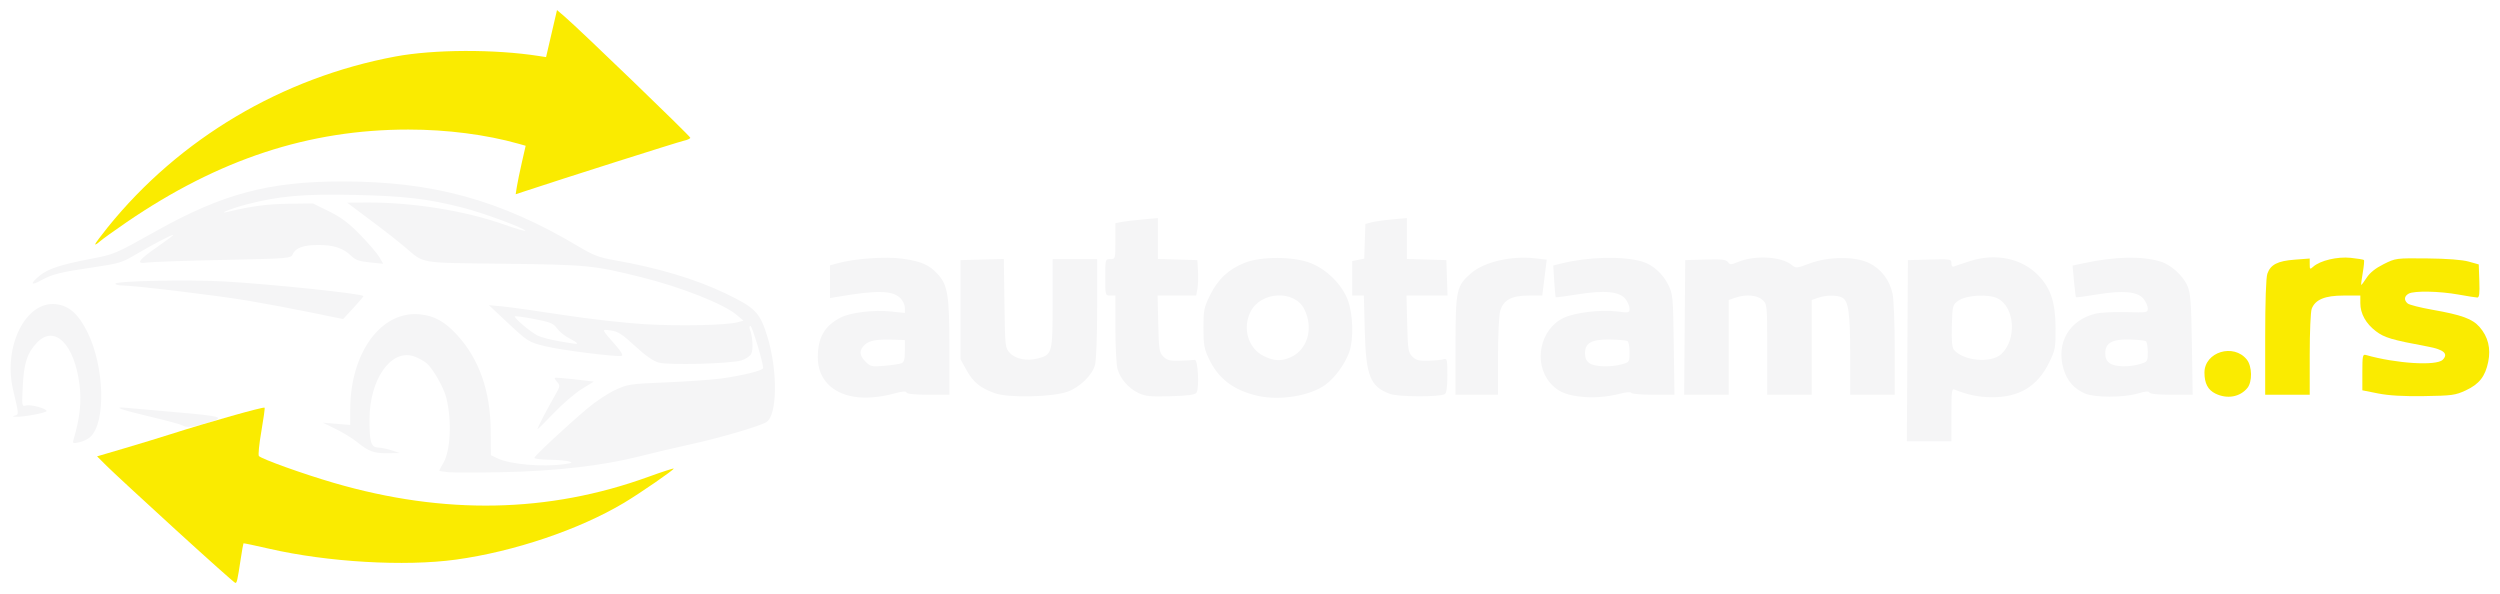
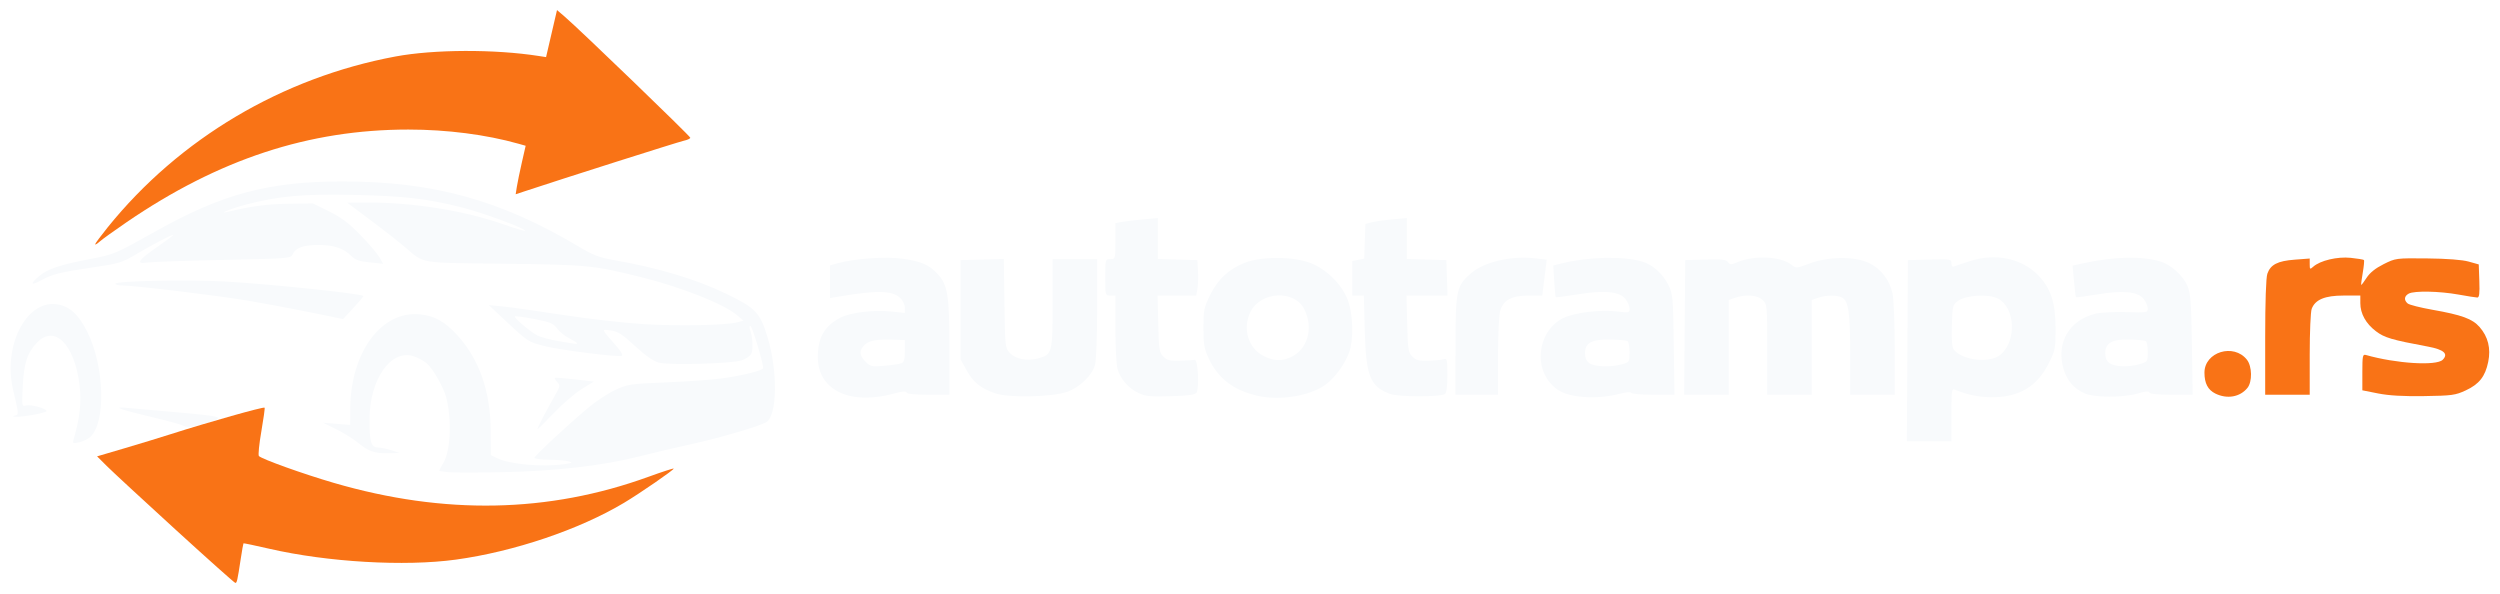
<svg xmlns="http://www.w3.org/2000/svg" width="1235" height="293" viewBox="0 0 1235 293" role="img" aria-labelledby="title desc">
-   <path id="car-and-wordmark" fill="#F5F5F6" fill-rule="evenodd" d="M221.750,233.285 C219.137,233.068 217.000,232.716 217.000,232.502 C217.000,232.289 217.904,230.583 219.008,228.711 C222.587,222.645 223.267,207.810 220.483,196.500 C219.265,191.550 213.862,182.062 210.788,179.475 C209.205,178.143 206.174,176.533 204.053,175.898 C192.965,172.576 182.624,187.525 182.539,207.000 C182.489,218.367 183.274,220.979 186.769,221.077 C188.271,221.119 191.300,221.747 193.500,222.472 L197.500,223.790 191.815,223.895 C184.927,224.022 182.083,223.022 176.629,218.552 C174.331,216.669 169.536,213.708 165.975,211.973 L159.500,208.817 166.250,209.371 L173.000,209.925 173.017,202.212 C173.081,174.137 188.386,153.315 207.509,155.289 C214.696,156.031 219.766,158.869 225.909,165.591 C236.725,177.425 242.275,193.261 242.413,212.679 L242.500,224.858 245.810,226.442 C251.999,229.402 268.006,230.803 278.610,229.313 C282.756,228.730 283.120,228.517 281.000,227.912 C279.625,227.520 275.238,227.155 271.250,227.100 C267.262,227.045 264.000,226.628 264.000,226.174 C264.000,225.243 279.931,210.403 290.418,201.567 C294.223,198.361 300.249,194.374 303.809,192.709 C310.020,189.802 311.043,189.648 329.088,188.895 C339.431,188.463 351.630,187.605 356.197,186.988 C366.849,185.548 377.000,183.023 377.000,181.813 C377.000,179.130 371.537,161.000 370.729,161.000 C370.210,161.000 370.080,161.767 370.440,162.705 C371.831,166.330 372.185,172.786 371.104,174.806 C370.484,175.965 368.294,177.424 366.238,178.050 C360.875,179.682 330.460,180.488 325.456,179.131 C322.716,178.388 318.920,175.738 313.691,170.920 C307.297,165.028 305.242,163.711 301.735,163.257 C296.937,162.634 296.748,162.104 304.465,170.943 C306.907,173.741 307.885,175.538 307.105,175.798 C305.041,176.486 276.990,172.954 269.352,171.044 C260.974,168.949 260.834,168.860 249.909,158.617 L241.500,150.733 248.500,151.406 C252.350,151.776 265.625,153.649 278.000,155.568 C290.375,157.487 308.375,159.538 318.000,160.125 C335.262,161.177 358.758,160.705 364.391,159.191 L367.281,158.415 363.891,155.544 C357.534,150.162 336.530,141.848 317.000,136.982 C293.233,131.062 290.327,130.776 249.000,130.287 C206.123,129.781 209.891,130.417 200.000,122.019 C196.975,119.451 190.639,114.458 185.919,110.925 C181.200,107.391 176.025,103.513 174.419,102.306 L171.500,100.111 181.500,100.056 C203.817,99.934 229.572,104.070 248.903,110.879 C254.997,113.025 259.755,114.412 259.475,113.960 C258.561,112.481 238.504,105.109 228.394,102.536 C211.207,98.162 199.789,96.827 174.972,96.288 C149.739,95.741 137.706,96.818 121.415,101.085 C114.217,102.971 106.678,106.061 113.000,104.534 C124.144,101.843 132.205,100.784 142.549,100.653 L154.597,100.500 162.549,104.425 C168.631,107.427 172.263,110.158 178.000,116.044 C182.125,120.276 186.354,125.217 187.397,127.023 L189.294,130.306 182.667,129.627 C177.461,129.094 175.497,128.406 173.510,126.419 C169.719,122.628 164.825,120.998 157.282,121.015 C149.837,121.031 145.992,122.425 144.576,125.621 C143.675,127.655 142.815,127.724 110.076,128.405 C91.609,128.789 74.753,129.372 72.617,129.701 C66.837,130.590 68.222,128.545 77.983,121.778 C82.567,118.600 86.006,116.000 85.626,116.000 C84.535,116.000 75.714,120.612 67.374,125.543 C60.259,129.749 58.824,130.189 46.123,132.055 C29.739,134.463 25.804,135.445 20.250,138.512 C15.094,141.359 14.716,140.204 19.510,136.252 C23.699,132.800 29.744,130.789 44.455,127.958 C56.618,125.616 56.548,125.646 77.173,114.104 C110.037,95.713 132.804,89.646 169.000,89.632 C213.826,89.615 247.090,98.741 285.512,121.601 C293.039,126.079 295.954,127.212 303.196,128.475 C324.950,132.269 343.610,137.845 358.500,145.003 C373.268,152.101 375.444,154.367 379.148,166.500 C384.256,183.231 383.999,205.015 378.652,208.475 C375.530,210.496 355.482,216.379 341.000,219.525 C334.125,221.018 322.650,223.725 315.500,225.540 C297.674,230.064 274.051,232.769 248.000,233.268 C236.175,233.495 224.363,233.503 221.750,233.285Z M285.000,169.520 C285.000,169.257 283.238,168.142 281.084,167.043 C278.931,165.944 276.258,163.767 275.146,162.204 C273.397,159.749 271.883,159.125 263.973,157.603 C258.941,156.635 254.617,156.050 254.364,156.303 C253.730,156.937 261.842,163.826 265.439,165.709 C267.056,166.555 271.781,167.820 275.939,168.521 C285.566,170.143 285.000,170.081 285.000,169.520Z M36.407,216.861 C39.492,206.428 40.338,198.475 39.267,189.989 C36.734,169.924 26.916,160.219 18.287,169.250 C13.465,174.296 11.821,179.306 11.252,190.690 C10.747,200.808 10.759,200.876 12.945,200.304 C15.277,199.694 23.000,201.809 23.000,203.057 C23.000,203.906 11.525,206.057 7.918,205.884 C6.063,205.795 5.931,205.657 7.350,205.291 C9.369,204.771 9.386,205.024 6.457,192.500 C1.450,171.091 12.730,148.582 27.625,150.261 C34.113,150.993 38.724,155.083 43.191,164.073 C51.641,181.079 52.400,208.706 44.613,215.847 C43.451,216.912 40.972,218.108 39.104,218.504 C35.883,219.186 35.744,219.101 36.407,216.861Z M942.240,173.250 L942.500,128.500 953.250,128.216 C963.621,127.942 964.000,128.007 964.000,130.050 C964.000,131.356 964.478,131.966 965.250,131.642 C965.938,131.354 969.593,130.131 973.373,128.924 C985.884,124.931 998.778,127.647 1006.863,135.978 C1013.092,142.396 1015.383,149.348 1015.447,162.021 C1015.497,171.950 1015.315,172.918 1012.208,179.229 C1006.405,191.017 997.307,196.408 983.506,196.235 C977.358,196.158 971.635,194.959 965.750,192.513 C964.135,191.842 964.000,192.800 964.000,204.893 L964.000,218.000 952.990,218.000 L941.979,218.000 942.240,173.250Z M988.615,174.937 C996.364,167.791 995.383,151.835 986.927,147.462 C982.367,145.104 971.117,145.777 967.282,148.636 C964.595,150.639 964.490,151.060 964.214,160.959 C964.012,168.204 964.305,171.664 965.214,172.762 C969.807,178.314 983.568,179.592 988.615,174.937Z M268.447,205.750 C270.262,202.312 272.908,197.488 274.328,195.029 C276.721,190.887 276.792,190.427 275.295,188.773 C274.406,187.791 273.864,186.836 274.089,186.651 C274.315,186.466 278.742,186.806 283.926,187.407 L293.352,188.500 287.357,192.200 C284.059,194.235 277.900,199.522 273.670,203.950 C269.440,208.377 265.792,212.000 265.564,212.000 C265.335,212.000 266.633,209.188 268.447,205.750Z M90.000,210.090 C89.175,209.623 82.425,207.798 75.000,206.034 C59.228,202.288 55.104,200.784 62.500,201.475 C65.250,201.732 76.050,202.688 86.500,203.598 C110.429,205.684 111.675,206.098 102.392,208.874 C94.709,211.172 92.325,211.406 90.000,210.090Z M421.770,195.968 C410.637,194.094 404.000,186.854 404.000,176.586 C404.000,166.732 407.284,160.985 415.261,156.882 C420.160,154.363 431.745,152.972 440.250,153.882 L447.000,154.604 447.000,151.976 C447.000,150.513 445.961,148.373 444.655,147.146 C440.715,143.445 433.050,143.314 413.750,146.619 L410.000,147.262 410.000,139.178 L410.000,131.094 413.750,130.059 C422.294,127.699 437.580,126.629 445.909,127.807 C455.089,129.105 459.044,130.833 463.183,135.354 C468.203,140.837 469.000,145.815 469.000,171.682 L469.000,195.000 458.583,195.000 C451.944,195.000 448.035,194.604 447.803,193.908 C447.550,193.150 445.767,193.277 441.969,194.324 C434.615,196.351 427.489,196.931 421.770,195.968Z M445.250,179.465 C446.616,178.935 447.000,177.604 447.000,173.393 L447.000,168.000 442.250,167.825 C433.373,167.498 429.553,168.117 427.250,170.258 C424.305,172.995 424.406,175.497 427.592,178.683 C430.007,181.098 430.638,181.236 436.842,180.710 C440.504,180.399 444.288,179.839 445.250,179.465Z M621.389,195.557 C609.433,192.868 601.794,187.054 597.120,177.086 C594.868,172.285 594.500,170.163 594.500,161.979 C594.500,153.233 594.768,151.913 597.792,145.771 C601.663,137.907 606.988,132.946 614.921,129.811 C623.098,126.579 639.075,126.651 647.469,129.957 C655.489,133.115 662.945,140.565 665.846,148.319 C668.429,155.220 668.764,167.582 666.540,173.885 C664.445,179.825 659.468,186.648 654.727,190.083 C647.119,195.594 632.342,198.020 621.389,195.557Z M637.282,176.629 C645.910,172.953 649.074,162.179 644.309,152.706 C639.463,143.073 622.838,143.896 617.752,154.020 C613.697,162.090 616.535,171.904 624.036,175.750 C629.077,178.335 632.712,178.576 637.282,176.629Z M779.776,195.831 C772.883,194.925 769.099,193.095 765.658,189.005 C757.376,179.162 760.813,162.658 772.302,157.096 C777.830,154.420 790.649,152.850 798.750,153.856 C804.744,154.601 805.000,154.544 805.000,152.451 C805.000,151.251 804.092,149.115 802.982,147.705 C800.056,143.985 792.519,143.262 779.229,145.428 C773.490,146.363 768.673,146.987 768.523,146.814 C768.374,146.641 768.040,143.048 767.781,138.830 L767.311,131.159 771.405,130.139 C784.657,126.839 801.739,126.437 811.194,129.202 C816.405,130.727 821.427,135.199 824.160,140.749 C826.388,145.273 826.516,146.682 826.840,170.250 L827.179,195.000 816.673,195.000 C810.894,195.000 806.017,194.583 805.833,194.074 C805.639,193.534 803.415,193.685 800.500,194.437 C793.513,196.239 786.478,196.712 779.776,195.831Z M801.250,179.947 C804.931,178.925 805.000,178.815 805.000,174.012 C805.000,171.320 804.545,168.837 803.989,168.493 C803.433,168.150 799.671,167.805 795.628,167.728 C786.357,167.551 783.000,169.342 783.000,174.466 C783.000,176.867 783.662,178.351 785.223,179.443 C787.792,181.243 795.689,181.492 801.250,179.947Z M491.479,194.256 C484.243,191.671 480.793,188.860 477.449,182.824 L474.500,177.500 474.500,153.000 L474.500,128.500 485.196,128.217 L495.891,127.933 496.196,149.888 C496.494,171.381 496.550,171.896 498.859,174.352 C501.748,177.425 507.394,178.509 512.851,177.040 C519.798,175.170 520.000,174.399 520.000,149.777 L520.000,128.000 531.000,128.000 L542.000,128.000 541.994,152.250 C541.991,166.236 541.540,178.115 540.929,180.315 C539.524,185.377 533.443,191.295 527.393,193.490 C519.960,196.186 498.183,196.650 491.479,194.256Z M562.459,194.183 C557.501,191.854 553.417,187.163 552.044,182.219 C551.476,180.174 551.009,171.188 551.006,162.250 L551.000,146.000 548.500,146.000 C546.019,146.000 546.000,145.933 546.000,137.000 C546.000,128.067 546.019,128.000 548.500,128.000 C550.979,128.000 551.000,127.925 551.000,119.125 L551.000,110.250 553.847,109.681 C555.413,109.367 560.138,108.799 564.347,108.418 L572.000,107.724 572.000,117.826 L572.000,127.928 581.750,128.214 L591.500,128.500 591.813,134.000 C591.985,137.025 591.852,140.963 591.517,142.750 L590.909,146.000 581.379,146.000 L571.849,146.000 572.174,159.975 C572.474,172.823 572.678,174.128 574.708,176.155 C576.542,177.987 577.931,178.332 582.913,178.195 C586.212,178.104 589.493,177.911 590.205,177.765 C591.782,177.442 592.550,191.671 591.078,193.943 C590.374,195.030 587.232,195.471 578.322,195.733 C568.315,196.027 565.879,195.789 562.459,194.183Z M686.684,194.604 C676.838,190.956 674.777,185.782 674.194,163.250 L673.748,146.000 670.874,146.000 L668.000,146.000 668.000,137.475 L668.000,128.950 670.963,128.357 L673.926,127.765 674.213,119.202 L674.500,110.639 677.500,109.839 C679.150,109.399 683.763,108.743 687.750,108.381 L695.000,107.724 695.000,117.826 L695.000,127.928 704.750,128.214 L714.500,128.500 714.789,137.250 L715.078,146.000 704.943,146.000 L694.808,146.000 695.154,159.974 C695.472,172.800 695.681,174.128 697.706,176.151 C699.508,177.952 700.948,178.328 705.577,178.207 C708.694,178.125 712.089,177.789 713.122,177.461 C714.859,176.910 715.000,177.504 715.000,185.374 C715.000,191.090 714.590,194.143 713.750,194.676 C711.391,196.175 690.776,196.120 686.684,194.604Z M1030.000,194.406 C1024.513,192.029 1021.077,188.073 1019.356,182.152 C1015.656,169.426 1022.152,158.184 1035.050,154.990 C1037.552,154.370 1044.416,154.007 1050.302,154.182 C1060.633,154.489 1061.004,154.427 1061.002,152.385 C1061.001,151.222 1060.092,149.115 1058.982,147.705 C1056.084,144.020 1048.796,143.312 1035.927,145.464 C1030.368,146.393 1025.690,147.006 1025.532,146.827 C1025.373,146.647 1024.929,143.057 1024.546,138.849 L1023.848,131.198 1029.174,130.055 C1044.818,126.698 1057.925,126.399 1067.236,129.189 C1072.454,130.752 1078.409,136.122 1080.587,141.227 C1082.145,144.878 1082.466,149.104 1082.795,170.250 L1083.179,195.000 1072.673,195.000 C1065.905,195.000 1062.036,194.608 1061.799,193.897 C1061.544,193.131 1059.784,193.283 1056.034,194.397 C1049.084,196.461 1034.756,196.466 1030.000,194.406Z M1057.134,179.842 C1060.922,178.707 1061.000,178.587 1061.000,173.901 C1061.000,171.270 1060.566,168.850 1060.036,168.522 C1059.506,168.195 1055.994,167.834 1052.232,167.720 C1043.489,167.456 1040.000,169.380 1040.000,174.466 C1040.000,176.867 1040.662,178.351 1042.223,179.443 C1044.849,181.283 1051.712,181.466 1057.134,179.842Z M719.022,170.750 C719.047,143.104 719.469,141.178 726.903,134.815 C733.229,129.400 746.597,126.289 757.997,127.579 L764.082,128.268 763.541,132.634 C763.244,135.035 762.747,139.025 762.439,141.500 L761.877,146.000 755.189,146.004 C746.686,146.008 742.581,148.245 741.067,153.698 C740.486,155.789 740.009,165.938 740.006,176.250 L740.000,195.000 729.500,195.000 L719.000,195.000 719.022,170.750Z M832.237,161.750 L832.500,128.500 842.485,128.211 C850.570,127.977 852.685,128.216 853.599,129.467 C854.618,130.859 855.094,130.859 858.439,129.461 C866.784,125.974 879.878,126.651 885.047,130.837 C887.220,132.596 887.475,132.577 893.892,130.174 C903.272,126.660 916.413,126.562 923.361,129.953 C929.278,132.840 933.478,138.341 934.928,145.100 C935.518,147.849 936.000,160.201 936.000,172.549 L936.000,195.000 925.000,195.000 L914.000,195.000 913.994,175.250 C913.989,154.566 913.162,148.692 910.022,147.012 C907.542,145.685 902.089,145.724 898.149,147.098 L895.000,148.196 895.000,171.598 L895.000,195.000 884.000,195.000 L873.000,195.000 873.000,172.674 C873.000,150.631 872.971,150.321 870.686,148.174 C868.082,145.729 862.378,145.275 857.149,147.098 L854.000,148.196 854.000,171.598 L854.000,195.000 842.987,195.000 L831.973,195.000 832.237,161.750Z M153.500,154.340 C144.700,152.536 130.750,149.920 122.500,148.526 C107.527,145.997 66.404,141.033 60.250,141.011 C58.462,141.005 57.000,140.619 57.000,140.154 C57.000,138.775 93.176,138.037 111.000,139.053 C133.905,140.358 178.433,145.020 179.539,146.229 C179.676,146.378 177.473,149.002 174.644,152.060 L169.500,157.619 153.500,154.340Z" />
-   <path id="swap-arrows-and-domain" fill="#FAEB00" fill-rule="evenodd" d="M86.500,261.431 C70.550,246.869 55.353,232.813 52.729,230.195 L47.959,225.435 61.229,221.528 C68.528,219.380 79.000,216.185 84.500,214.428 C102.813,208.580 130.186,200.853 130.715,201.382 C130.916,201.582 130.190,206.866 129.102,213.123 C128.015,219.380 127.470,224.851 127.892,225.279 C129.427,226.840 149.879,234.167 164.971,238.564 C219.507,254.450 270.973,253.450 320.316,235.546 C327.000,233.120 332.620,231.286 332.804,231.471 C333.240,231.907 316.284,243.604 308.271,248.395 C286.153,261.619 253.910,272.511 225.216,276.451 C199.919,279.924 161.788,277.701 133.000,271.074 C126.125,269.492 120.401,268.289 120.281,268.401 C120.160,268.514 119.551,271.957 118.928,276.053 C117.262,286.996 117.034,288.005 116.231,287.953 C115.829,287.928 102.450,275.993 86.500,261.431Z M1094.383,194.417 C1090.699,192.599 1089.000,189.339 1089.000,184.088 C1089.000,173.830 1103.473,169.429 1109.984,177.707 C1112.561,180.983 1112.694,188.588 1110.228,191.633 C1106.562,196.159 1100.185,197.279 1094.383,194.417Z M1174.750,194.359 L1167.000,192.817 1167.000,183.841 C1167.000,175.770 1167.176,174.915 1168.750,175.363 C1183.673,179.611 1203.555,180.852 1206.690,177.731 C1209.644,174.789 1207.289,172.684 1199.402,171.215 C1181.508,167.883 1177.932,166.830 1173.733,163.651 C1168.740,159.871 1166.004,154.951 1166.002,149.750 L1166.000,146.000 1157.750,146.004 C1148.477,146.008 1143.715,147.988 1141.975,152.566 C1141.439,153.976 1141.000,164.101 1141.000,175.065 L1141.000,195.000 1130.000,195.000 L1119.000,195.000 1119.000,166.649 C1119.000,149.012 1119.406,137.133 1120.075,135.215 C1121.647,130.705 1125.140,128.911 1133.593,128.271 L1141.000,127.711 1141.000,130.511 C1141.000,133.106 1141.127,133.196 1142.750,131.745 C1146.154,128.702 1154.681,126.682 1161.232,127.366 C1164.590,127.717 1167.536,128.203 1167.778,128.445 C1168.020,128.687 1167.764,131.499 1167.209,134.693 C1166.654,137.887 1166.305,140.612 1166.433,140.749 C1166.561,140.887 1167.753,139.312 1169.083,137.249 C1170.703,134.737 1173.479,132.510 1177.500,130.500 C1183.448,127.526 1183.635,127.501 1199.000,127.658 C1208.803,127.758 1216.338,128.332 1219.500,129.220 L1224.500,130.625 1224.790,138.813 C1225.010,144.990 1224.764,146.995 1223.790,146.980 C1223.081,146.970 1218.900,146.310 1214.500,145.515 C1205.077,143.813 1192.672,143.570 1189.934,145.035 C1187.650,146.258 1187.437,148.288 1189.422,149.935 C1190.203,150.584 1195.630,151.962 1201.480,152.997 C1216.177,155.596 1221.337,157.480 1224.911,161.552 C1229.113,166.337 1230.544,172.119 1229.177,178.780 C1227.696,185.993 1224.716,189.776 1218.091,192.853 C1212.952,195.240 1211.287,195.468 1197.500,195.675 C1187.172,195.831 1180.086,195.421 1174.750,194.359Z M47.000,120.664 C47.000,120.288 49.812,116.497 53.249,112.240 C88.585,68.469 139.323,38.358 195.350,27.909 C214.392,24.358 244.286,24.249 266.127,27.651 L269.754,28.216 272.457,16.592 L275.161,4.968 278.975,8.234 C286.297,14.502 341.000,67.252 341.000,68.043 C341.000,68.482 339.538,69.155 337.750,69.538 C335.154,70.094 278.184,88.190 259.121,94.514 L254.741,95.967 255.329,92.233 C255.653,90.180 256.763,84.789 257.797,80.252 L259.677,72.005 256.089,70.992 C240.163,66.496 220.758,64.000 201.737,64.000 C152.602,64.000 108.069,78.647 62.500,109.797 C56.450,113.932 50.487,118.223 49.250,119.332 C48.013,120.441 47.000,121.041 47.000,120.664Z" />
+   <path id="car-and-wordmark" fill="#F8FAFC" fill-rule="evenodd" d="M221.750,233.285 C219.137,233.068 217.000,232.716 217.000,232.502 C217.000,232.289 217.904,230.583 219.008,228.711 C222.587,222.645 223.267,207.810 220.483,196.500 C219.265,191.550 213.862,182.062 210.788,179.475 C209.205,178.143 206.174,176.533 204.053,175.898 C192.965,172.576 182.624,187.525 182.539,207.000 C182.489,218.367 183.274,220.979 186.769,221.077 C188.271,221.119 191.300,221.747 193.500,222.472 L197.500,223.790 191.815,223.895 C184.927,224.022 182.083,223.022 176.629,218.552 C174.331,216.669 169.536,213.708 165.975,211.973 L159.500,208.817 166.250,209.371 L173.000,209.925 173.017,202.212 C173.081,174.137 188.386,153.315 207.509,155.289 C214.696,156.031 219.766,158.869 225.909,165.591 C236.725,177.425 242.275,193.261 242.413,212.679 L242.500,224.858 245.810,226.442 C251.999,229.402 268.006,230.803 278.610,229.313 C282.756,228.730 283.120,228.517 281.000,227.912 C279.625,227.520 275.238,227.155 271.250,227.100 C267.262,227.045 264.000,226.628 264.000,226.174 C264.000,225.243 279.931,210.403 290.418,201.567 C294.223,198.361 300.249,194.374 303.809,192.709 C310.020,189.802 311.043,189.648 329.088,188.895 C339.431,188.463 351.630,187.605 356.197,186.988 C366.849,185.548 377.000,183.023 377.000,181.813 C377.000,179.130 371.537,161.000 370.729,161.000 C370.210,161.000 370.080,161.767 370.440,162.705 C371.831,166.330 372.185,172.786 371.104,174.806 C370.484,175.965 368.294,177.424 366.238,178.050 C360.875,179.682 330.460,180.488 325.456,179.131 C322.716,178.388 318.920,175.738 313.691,170.920 C307.297,165.028 305.242,163.711 301.735,163.257 C296.937,162.634 296.748,162.104 304.465,170.943 C306.907,173.741 307.885,175.538 307.105,175.798 C305.041,176.486 276.990,172.954 269.352,171.044 C260.974,168.949 260.834,168.860 249.909,158.617 L241.500,150.733 248.500,151.406 C252.350,151.776 265.625,153.649 278.000,155.568 C290.375,157.487 308.375,159.538 318.000,160.125 C335.262,161.177 358.758,160.705 364.391,159.191 L367.281,158.415 363.891,155.544 C357.534,150.162 336.530,141.848 317.000,136.982 C293.233,131.062 290.327,130.776 249.000,130.287 C206.123,129.781 209.891,130.417 200.000,122.019 C196.975,119.451 190.639,114.458 185.919,110.925 C181.200,107.391 176.025,103.513 174.419,102.306 L171.500,100.111 181.500,100.056 C203.817,99.934 229.572,104.070 248.903,110.879 C254.997,113.025 259.755,114.412 259.475,113.960 C258.561,112.481 238.504,105.109 228.394,102.536 C211.207,98.162 199.789,96.827 174.972,96.288 C149.739,95.741 137.706,96.818 121.415,101.085 C114.217,102.971 106.678,106.061 113.000,104.534 C124.144,101.843 132.205,100.784 142.549,100.653 L154.597,100.500 162.549,104.425 C168.631,107.427 172.263,110.158 178.000,116.044 C182.125,120.276 186.354,125.217 187.397,127.023 L189.294,130.306 182.667,129.627 C177.461,129.094 175.497,128.406 173.510,126.419 C169.719,122.628 164.825,120.998 157.282,121.015 C149.837,121.031 145.992,122.425 144.576,125.621 C143.675,127.655 142.815,127.724 110.076,128.405 C91.609,128.789 74.753,129.372 72.617,129.701 C66.837,130.590 68.222,128.545 77.983,121.778 C82.567,118.600 86.006,116.000 85.626,116.000 C84.535,116.000 75.714,120.612 67.374,125.543 C60.259,129.749 58.824,130.189 46.123,132.055 C29.739,134.463 25.804,135.445 20.250,138.512 C15.094,141.359 14.716,140.204 19.510,136.252 C23.699,132.800 29.744,130.789 44.455,127.958 C56.618,125.616 56.548,125.646 77.173,114.104 C110.037,95.713 132.804,89.646 169.000,89.632 C213.826,89.615 247.090,98.741 285.512,121.601 C293.039,126.079 295.954,127.212 303.196,128.475 C324.950,132.269 343.610,137.845 358.500,145.003 C373.268,152.101 375.444,154.367 379.148,166.500 C384.256,183.231 383.999,205.015 378.652,208.475 C375.530,210.496 355.482,216.379 341.000,219.525 C334.125,221.018 322.650,223.725 315.500,225.540 C297.674,230.064 274.051,232.769 248.000,233.268 C236.175,233.495 224.363,233.503 221.750,233.285Z M285.000,169.520 C285.000,169.257 283.238,168.142 281.084,167.043 C278.931,165.944 276.258,163.767 275.146,162.204 C273.397,159.749 271.883,159.125 263.973,157.603 C258.941,156.635 254.617,156.050 254.364,156.303 C253.730,156.937 261.842,163.826 265.439,165.709 C267.056,166.555 271.781,167.820 275.939,168.521 C285.566,170.143 285.000,170.081 285.000,169.520Z M36.407,216.861 C39.492,206.428 40.338,198.475 39.267,189.989 C36.734,169.924 26.916,160.219 18.287,169.250 C13.465,174.296 11.821,179.306 11.252,190.690 C10.747,200.808 10.759,200.876 12.945,200.304 C15.277,199.694 23.000,201.809 23.000,203.057 C23.000,203.906 11.525,206.057 7.918,205.884 C6.063,205.795 5.931,205.657 7.350,205.291 C9.369,204.771 9.386,205.024 6.457,192.500 C1.450,171.091 12.730,148.582 27.625,150.261 C34.113,150.993 38.724,155.083 43.191,164.073 C51.641,181.079 52.400,208.706 44.613,215.847 C43.451,216.912 40.972,218.108 39.104,218.504 C35.883,219.186 35.744,219.101 36.407,216.861Z M942.240,173.250 L942.500,128.500 953.250,128.216 C963.621,127.942 964.000,128.007 964.000,130.050 C964.000,131.356 964.478,131.966 965.250,131.642 C965.938,131.354 969.593,130.131 973.373,128.924 C985.884,124.931 998.778,127.647 1006.863,135.978 C1013.092,142.396 1015.383,149.348 1015.447,162.021 C1015.497,171.950 1015.315,172.918 1012.208,179.229 C1006.405,191.017 997.307,196.408 983.506,196.235 C977.358,196.158 971.635,194.959 965.750,192.513 C964.135,191.842 964.000,192.800 964.000,204.893 L964.000,218.000 952.990,218.000 L941.979,218.000 942.240,173.250Z M988.615,174.937 C996.364,167.791 995.383,151.835 986.927,147.462 C982.367,145.104 971.117,145.777 967.282,148.636 C964.595,150.639 964.490,151.060 964.214,160.959 C964.012,168.204 964.305,171.664 965.214,172.762 C969.807,178.314 983.568,179.592 988.615,174.937Z M268.447,205.750 C270.262,202.312 272.908,197.488 274.328,195.029 C276.721,190.887 276.792,190.427 275.295,188.773 C274.406,187.791 273.864,186.836 274.089,186.651 C274.315,186.466 278.742,186.806 283.926,187.407 L293.352,188.500 287.357,192.200 C284.059,194.235 277.900,199.522 273.670,203.950 C269.440,208.377 265.792,212.000 265.564,212.000 C265.335,212.000 266.633,209.188 268.447,205.750Z M90.000,210.090 C89.175,209.623 82.425,207.798 75.000,206.034 C59.228,202.288 55.104,200.784 62.500,201.475 C65.250,201.732 76.050,202.688 86.500,203.598 C110.429,205.684 111.675,206.098 102.392,208.874 C94.709,211.172 92.325,211.406 90.000,210.090Z M421.770,195.968 C410.637,194.094 404.000,186.854 404.000,176.586 C404.000,166.732 407.284,160.985 415.261,156.882 C420.160,154.363 431.745,152.972 440.250,153.882 L447.000,154.604 447.000,151.976 C447.000,150.513 445.961,148.373 444.655,147.146 C440.715,143.445 433.050,143.314 413.750,146.619 L410.000,147.262 410.000,139.178 L410.000,131.094 413.750,130.059 C422.294,127.699 437.580,126.629 445.909,127.807 C455.089,129.105 459.044,130.833 463.183,135.354 C468.203,140.837 469.000,145.815 469.000,171.682 L469.000,195.000 458.583,195.000 C451.944,195.000 448.035,194.604 447.803,193.908 C447.550,193.150 445.767,193.277 441.969,194.324 C434.615,196.351 427.489,196.931 421.770,195.968Z M445.250,179.465 C446.616,178.935 447.000,177.604 447.000,173.393 L447.000,168.000 442.250,167.825 C433.373,167.498 429.553,168.117 427.250,170.258 C424.305,172.995 424.406,175.497 427.592,178.683 C430.007,181.098 430.638,181.236 436.842,180.710 C440.504,180.399 444.288,179.839 445.250,179.465Z M621.389,195.557 C609.433,192.868 601.794,187.054 597.120,177.086 C594.868,172.285 594.500,170.163 594.500,161.979 C594.500,153.233 594.768,151.913 597.792,145.771 C601.663,137.907 606.988,132.946 614.921,129.811 C623.098,126.579 639.075,126.651 647.469,129.957 C655.489,133.115 662.945,140.565 665.846,148.319 C668.429,155.220 668.764,167.582 666.540,173.885 C664.445,179.825 659.468,186.648 654.727,190.083 C647.119,195.594 632.342,198.020 621.389,195.557Z M637.282,176.629 C645.910,172.953 649.074,162.179 644.309,152.706 C639.463,143.073 622.838,143.896 617.752,154.020 C613.697,162.090 616.535,171.904 624.036,175.750 C629.077,178.335 632.712,178.576 637.282,176.629Z M779.776,195.831 C772.883,194.925 769.099,193.095 765.658,189.005 C757.376,179.162 760.813,162.658 772.302,157.096 C777.830,154.420 790.649,152.850 798.750,153.856 C804.744,154.601 805.000,154.544 805.000,152.451 C805.000,151.251 804.092,149.115 802.982,147.705 C800.056,143.985 792.519,143.262 779.229,145.428 C773.490,146.363 768.673,146.987 768.523,146.814 C768.374,146.641 768.040,143.048 767.781,138.830 L767.311,131.159 771.405,130.139 C784.657,126.839 801.739,126.437 811.194,129.202 C816.405,130.727 821.427,135.199 824.160,140.749 C826.388,145.273 826.516,146.682 826.840,170.250 L827.179,195.000 816.673,195.000 C810.894,195.000 806.017,194.583 805.833,194.074 C805.639,193.534 803.415,193.685 800.500,194.437 C793.513,196.239 786.478,196.712 779.776,195.831Z M801.250,179.947 C804.931,178.925 805.000,178.815 805.000,174.012 C805.000,171.320 804.545,168.837 803.989,168.493 C803.433,168.150 799.671,167.805 795.628,167.728 C786.357,167.551 783.000,169.342 783.000,174.466 C783.000,176.867 783.662,178.351 785.223,179.443 C787.792,181.243 795.689,181.492 801.250,179.947Z M491.479,194.256 C484.243,191.671 480.793,188.860 477.449,182.824 L474.500,177.500 474.500,153.000 L474.500,128.500 485.196,128.217 L495.891,127.933 496.196,149.888 C496.494,171.381 496.550,171.896 498.859,174.352 C501.748,177.425 507.394,178.509 512.851,177.040 C519.798,175.170 520.000,174.399 520.000,149.777 L520.000,128.000 531.000,128.000 L542.000,128.000 541.994,152.250 C541.991,166.236 541.540,178.115 540.929,180.315 C539.524,185.377 533.443,191.295 527.393,193.490 C519.960,196.186 498.183,196.650 491.479,194.256Z M562.459,194.183 C557.501,191.854 553.417,187.163 552.044,182.219 C551.476,180.174 551.009,171.188 551.006,162.250 L551.000,146.000 548.500,146.000 C546.019,146.000 546.000,145.933 546.000,137.000 C546.000,128.067 546.019,128.000 548.500,128.000 C550.979,128.000 551.000,127.925 551.000,119.125 L551.000,110.250 553.847,109.681 C555.413,109.367 560.138,108.799 564.347,108.418 L572.000,107.724 572.000,117.826 L572.000,127.928 581.750,128.214 L591.500,128.500 591.813,134.000 C591.985,137.025 591.852,140.963 591.517,142.750 L590.909,146.000 581.379,146.000 L571.849,146.000 572.174,159.975 C572.474,172.823 572.678,174.128 574.708,176.155 C576.542,177.987 577.931,178.332 582.913,178.195 C586.212,178.104 589.493,177.911 590.205,177.765 C591.782,177.442 592.550,191.671 591.078,193.943 C590.374,195.030 587.232,195.471 578.322,195.733 C568.315,196.027 565.879,195.789 562.459,194.183Z M686.684,194.604 C676.838,190.956 674.777,185.782 674.194,163.250 L673.748,146.000 670.874,146.000 L668.000,146.000 668.000,137.475 L668.000,128.950 670.963,128.357 L673.926,127.765 674.213,119.202 L674.500,110.639 677.500,109.839 C679.150,109.399 683.763,108.743 687.750,108.381 L695.000,107.724 695.000,117.826 L695.000,127.928 704.750,128.214 L714.500,128.500 714.789,137.250 L715.078,146.000 704.943,146.000 L694.808,146.000 695.154,159.974 C695.472,172.800 695.681,174.128 697.706,176.151 C699.508,177.952 700.948,178.328 705.577,178.207 C708.694,178.125 712.089,177.789 713.122,177.461 C714.859,176.910 715.000,177.504 715.000,185.374 C715.000,191.090 714.590,194.143 713.750,194.676 C711.391,196.175 690.776,196.120 686.684,194.604Z M1030.000,194.406 C1024.513,192.029 1021.077,188.073 1019.356,182.152 C1015.656,169.426 1022.152,158.184 1035.050,154.990 C1037.552,154.370 1044.416,154.007 1050.302,154.182 C1060.633,154.489 1061.004,154.427 1061.002,152.385 C1061.001,151.222 1060.092,149.115 1058.982,147.705 C1056.084,144.020 1048.796,143.312 1035.927,145.464 C1030.368,146.393 1025.690,147.006 1025.532,146.827 C1025.373,146.647 1024.929,143.057 1024.546,138.849 L1023.848,131.198 1029.174,130.055 C1044.818,126.698 1057.925,126.399 1067.236,129.189 C1072.454,130.752 1078.409,136.122 1080.587,141.227 C1082.145,144.878 1082.466,149.104 1082.795,170.250 L1083.179,195.000 1072.673,195.000 C1065.905,195.000 1062.036,194.608 1061.799,193.897 C1061.544,193.131 1059.784,193.283 1056.034,194.397 C1049.084,196.461 1034.756,196.466 1030.000,194.406Z M1057.134,179.842 C1060.922,178.707 1061.000,178.587 1061.000,173.901 C1061.000,171.270 1060.566,168.850 1060.036,168.522 C1059.506,168.195 1055.994,167.834 1052.232,167.720 C1043.489,167.456 1040.000,169.380 1040.000,174.466 C1040.000,176.867 1040.662,178.351 1042.223,179.443 C1044.849,181.283 1051.712,181.466 1057.134,179.842Z M719.022,170.750 C719.047,143.104 719.469,141.178 726.903,134.815 C733.229,129.400 746.597,126.289 757.997,127.579 L764.082,128.268 763.541,132.634 C763.244,135.035 762.747,139.025 762.439,141.500 L761.877,146.000 755.189,146.004 C746.686,146.008 742.581,148.245 741.067,153.698 C740.486,155.789 740.009,165.938 740.006,176.250 L740.000,195.000 729.500,195.000 L719.000,195.000 719.022,170.750Z M832.237,161.750 L832.500,128.500 842.485,128.211 C850.570,127.977 852.685,128.216 853.599,129.467 C854.618,130.859 855.094,130.859 858.439,129.461 C866.784,125.974 879.878,126.651 885.047,130.837 C887.220,132.596 887.475,132.577 893.892,130.174 C903.272,126.660 916.413,126.562 923.361,129.953 C929.278,132.840 933.478,138.341 934.928,145.100 C935.518,147.849 936.000,160.201 936.000,172.549 L936.000,195.000 925.000,195.000 L914.000,195.000 913.994,175.250 C913.989,154.566 913.162,148.692 910.022,147.012 C907.542,145.685 902.089,145.724 898.149,147.098 L895.000,148.196 895.000,171.598 L895.000,195.000 884.000,195.000 L873.000,195.000 873.000,172.674 C873.000,150.631 872.971,150.321 870.686,148.174 C868.082,145.729 862.378,145.275 857.149,147.098 L854.000,148.196 854.000,171.598 L854.000,195.000 842.987,195.000 L831.973,195.000 832.237,161.750Z M153.500,154.340 C144.700,152.536 130.750,149.920 122.500,148.526 C107.527,145.997 66.404,141.033 60.250,141.011 C58.462,141.005 57.000,140.619 57.000,140.154 C57.000,138.775 93.176,138.037 111.000,139.053 C133.905,140.358 178.433,145.020 179.539,146.229 C179.676,146.378 177.473,149.002 174.644,152.060 L169.500,157.619 153.500,154.340Z" />
+   <path id="swap-arrows-and-domain" fill="#F97316" fill-rule="evenodd" d="M86.500,261.431 C70.550,246.869 55.353,232.813 52.729,230.195 L47.959,225.435 61.229,221.528 C68.528,219.380 79.000,216.185 84.500,214.428 C102.813,208.580 130.186,200.853 130.715,201.382 C130.916,201.582 130.190,206.866 129.102,213.123 C128.015,219.380 127.470,224.851 127.892,225.279 C129.427,226.840 149.879,234.167 164.971,238.564 C219.507,254.450 270.973,253.450 320.316,235.546 C327.000,233.120 332.620,231.286 332.804,231.471 C333.240,231.907 316.284,243.604 308.271,248.395 C286.153,261.619 253.910,272.511 225.216,276.451 C199.919,279.924 161.788,277.701 133.000,271.074 C126.125,269.492 120.401,268.289 120.281,268.401 C120.160,268.514 119.551,271.957 118.928,276.053 C117.262,286.996 117.034,288.005 116.231,287.953 C115.829,287.928 102.450,275.993 86.500,261.431Z M1094.383,194.417 C1090.699,192.599 1089.000,189.339 1089.000,184.088 C1089.000,173.830 1103.473,169.429 1109.984,177.707 C1112.561,180.983 1112.694,188.588 1110.228,191.633 C1106.562,196.159 1100.185,197.279 1094.383,194.417Z M1174.750,194.359 L1167.000,192.817 1167.000,183.841 C1167.000,175.770 1167.176,174.915 1168.750,175.363 C1183.673,179.611 1203.555,180.852 1206.690,177.731 C1209.644,174.789 1207.289,172.684 1199.402,171.215 C1181.508,167.883 1177.932,166.830 1173.733,163.651 C1168.740,159.871 1166.004,154.951 1166.002,149.750 L1166.000,146.000 1157.750,146.004 C1148.477,146.008 1143.715,147.988 1141.975,152.566 C1141.439,153.976 1141.000,164.101 1141.000,175.065 L1141.000,195.000 1130.000,195.000 L1119.000,195.000 1119.000,166.649 C1119.000,149.012 1119.406,137.133 1120.075,135.215 C1121.647,130.705 1125.140,128.911 1133.593,128.271 L1141.000,127.711 1141.000,130.511 C1141.000,133.106 1141.127,133.196 1142.750,131.745 C1146.154,128.702 1154.681,126.682 1161.232,127.366 C1164.590,127.717 1167.536,128.203 1167.778,128.445 C1168.020,128.687 1167.764,131.499 1167.209,134.693 C1166.654,137.887 1166.305,140.612 1166.433,140.749 C1166.561,140.887 1167.753,139.312 1169.083,137.249 C1170.703,134.737 1173.479,132.510 1177.500,130.500 C1183.448,127.526 1183.635,127.501 1199.000,127.658 C1208.803,127.758 1216.338,128.332 1219.500,129.220 L1224.500,130.625 1224.790,138.813 C1225.010,144.990 1224.764,146.995 1223.790,146.980 C1223.081,146.970 1218.900,146.310 1214.500,145.515 C1205.077,143.813 1192.672,143.570 1189.934,145.035 C1187.650,146.258 1187.437,148.288 1189.422,149.935 C1190.203,150.584 1195.630,151.962 1201.480,152.997 C1216.177,155.596 1221.337,157.480 1224.911,161.552 C1229.113,166.337 1230.544,172.119 1229.177,178.780 C1227.696,185.993 1224.716,189.776 1218.091,192.853 C1212.952,195.240 1211.287,195.468 1197.500,195.675 C1187.172,195.831 1180.086,195.421 1174.750,194.359Z M47.000,120.664 C47.000,120.288 49.812,116.497 53.249,112.240 C88.585,68.469 139.323,38.358 195.350,27.909 C214.392,24.358 244.286,24.249 266.127,27.651 L269.754,28.216 272.457,16.592 L275.161,4.968 278.975,8.234 C286.297,14.502 341.000,67.252 341.000,68.043 C341.000,68.482 339.538,69.155 337.750,69.538 C335.154,70.094 278.184,88.190 259.121,94.514 L254.741,95.967 255.329,92.233 C255.653,90.180 256.763,84.789 257.797,80.252 L259.677,72.005 256.089,70.992 C240.163,66.496 220.758,64.000 201.737,64.000 C152.602,64.000 108.069,78.647 62.500,109.797 C56.450,113.932 50.487,118.223 49.250,119.332 C48.013,120.441 47.000,121.041 47.000,120.664Z" />
</svg>
